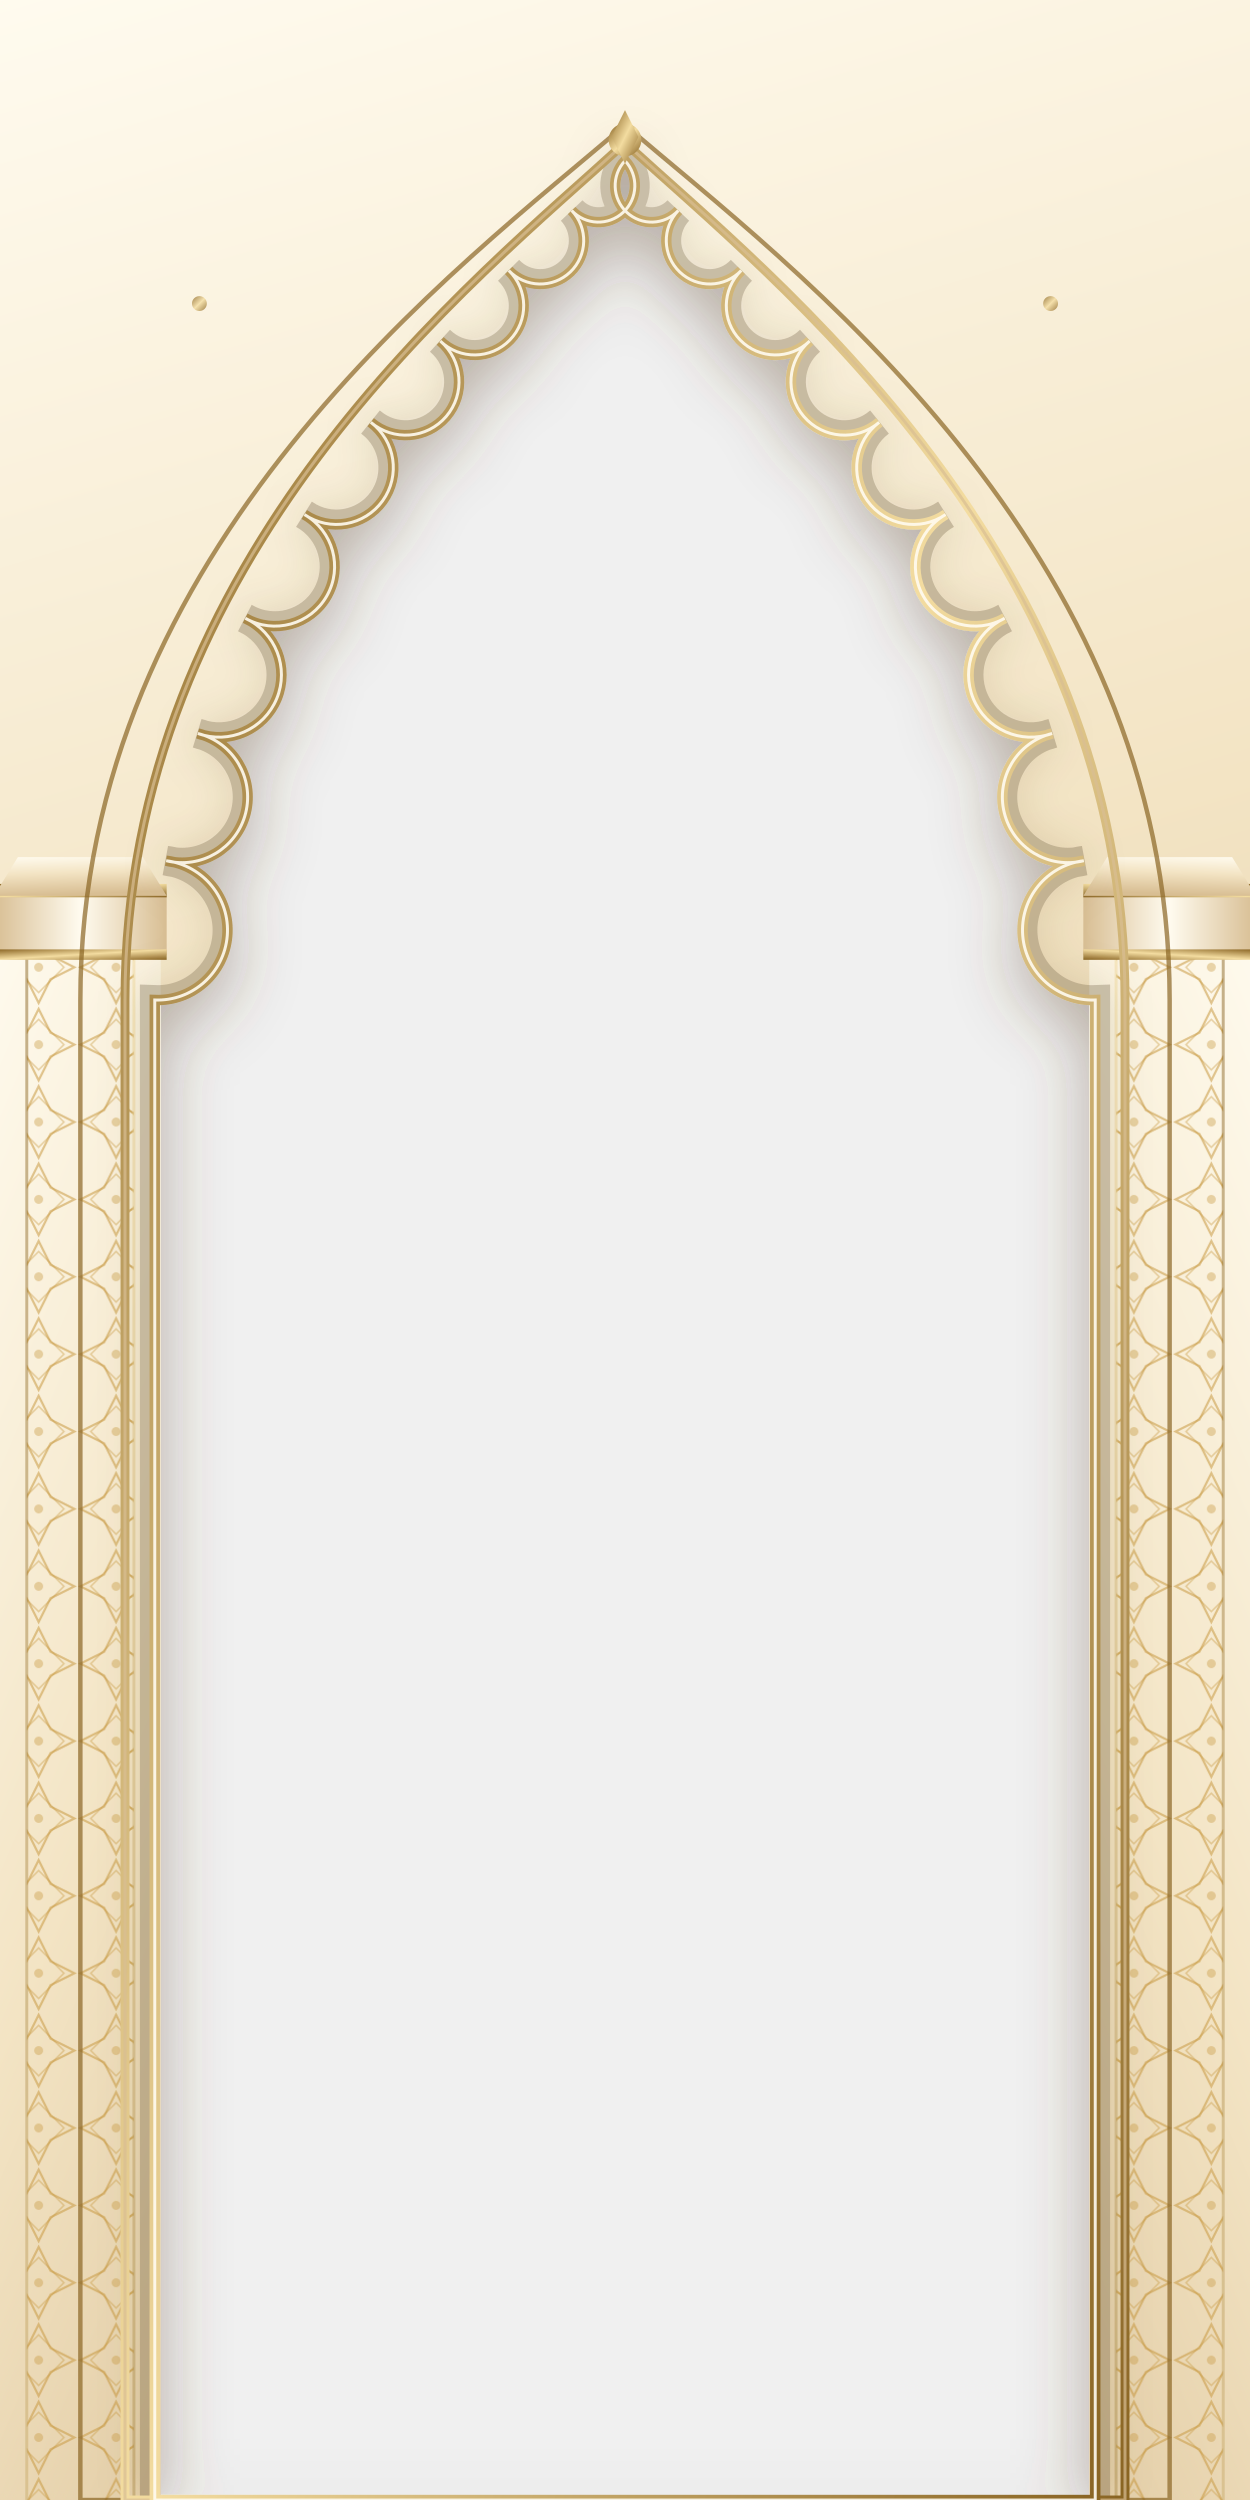
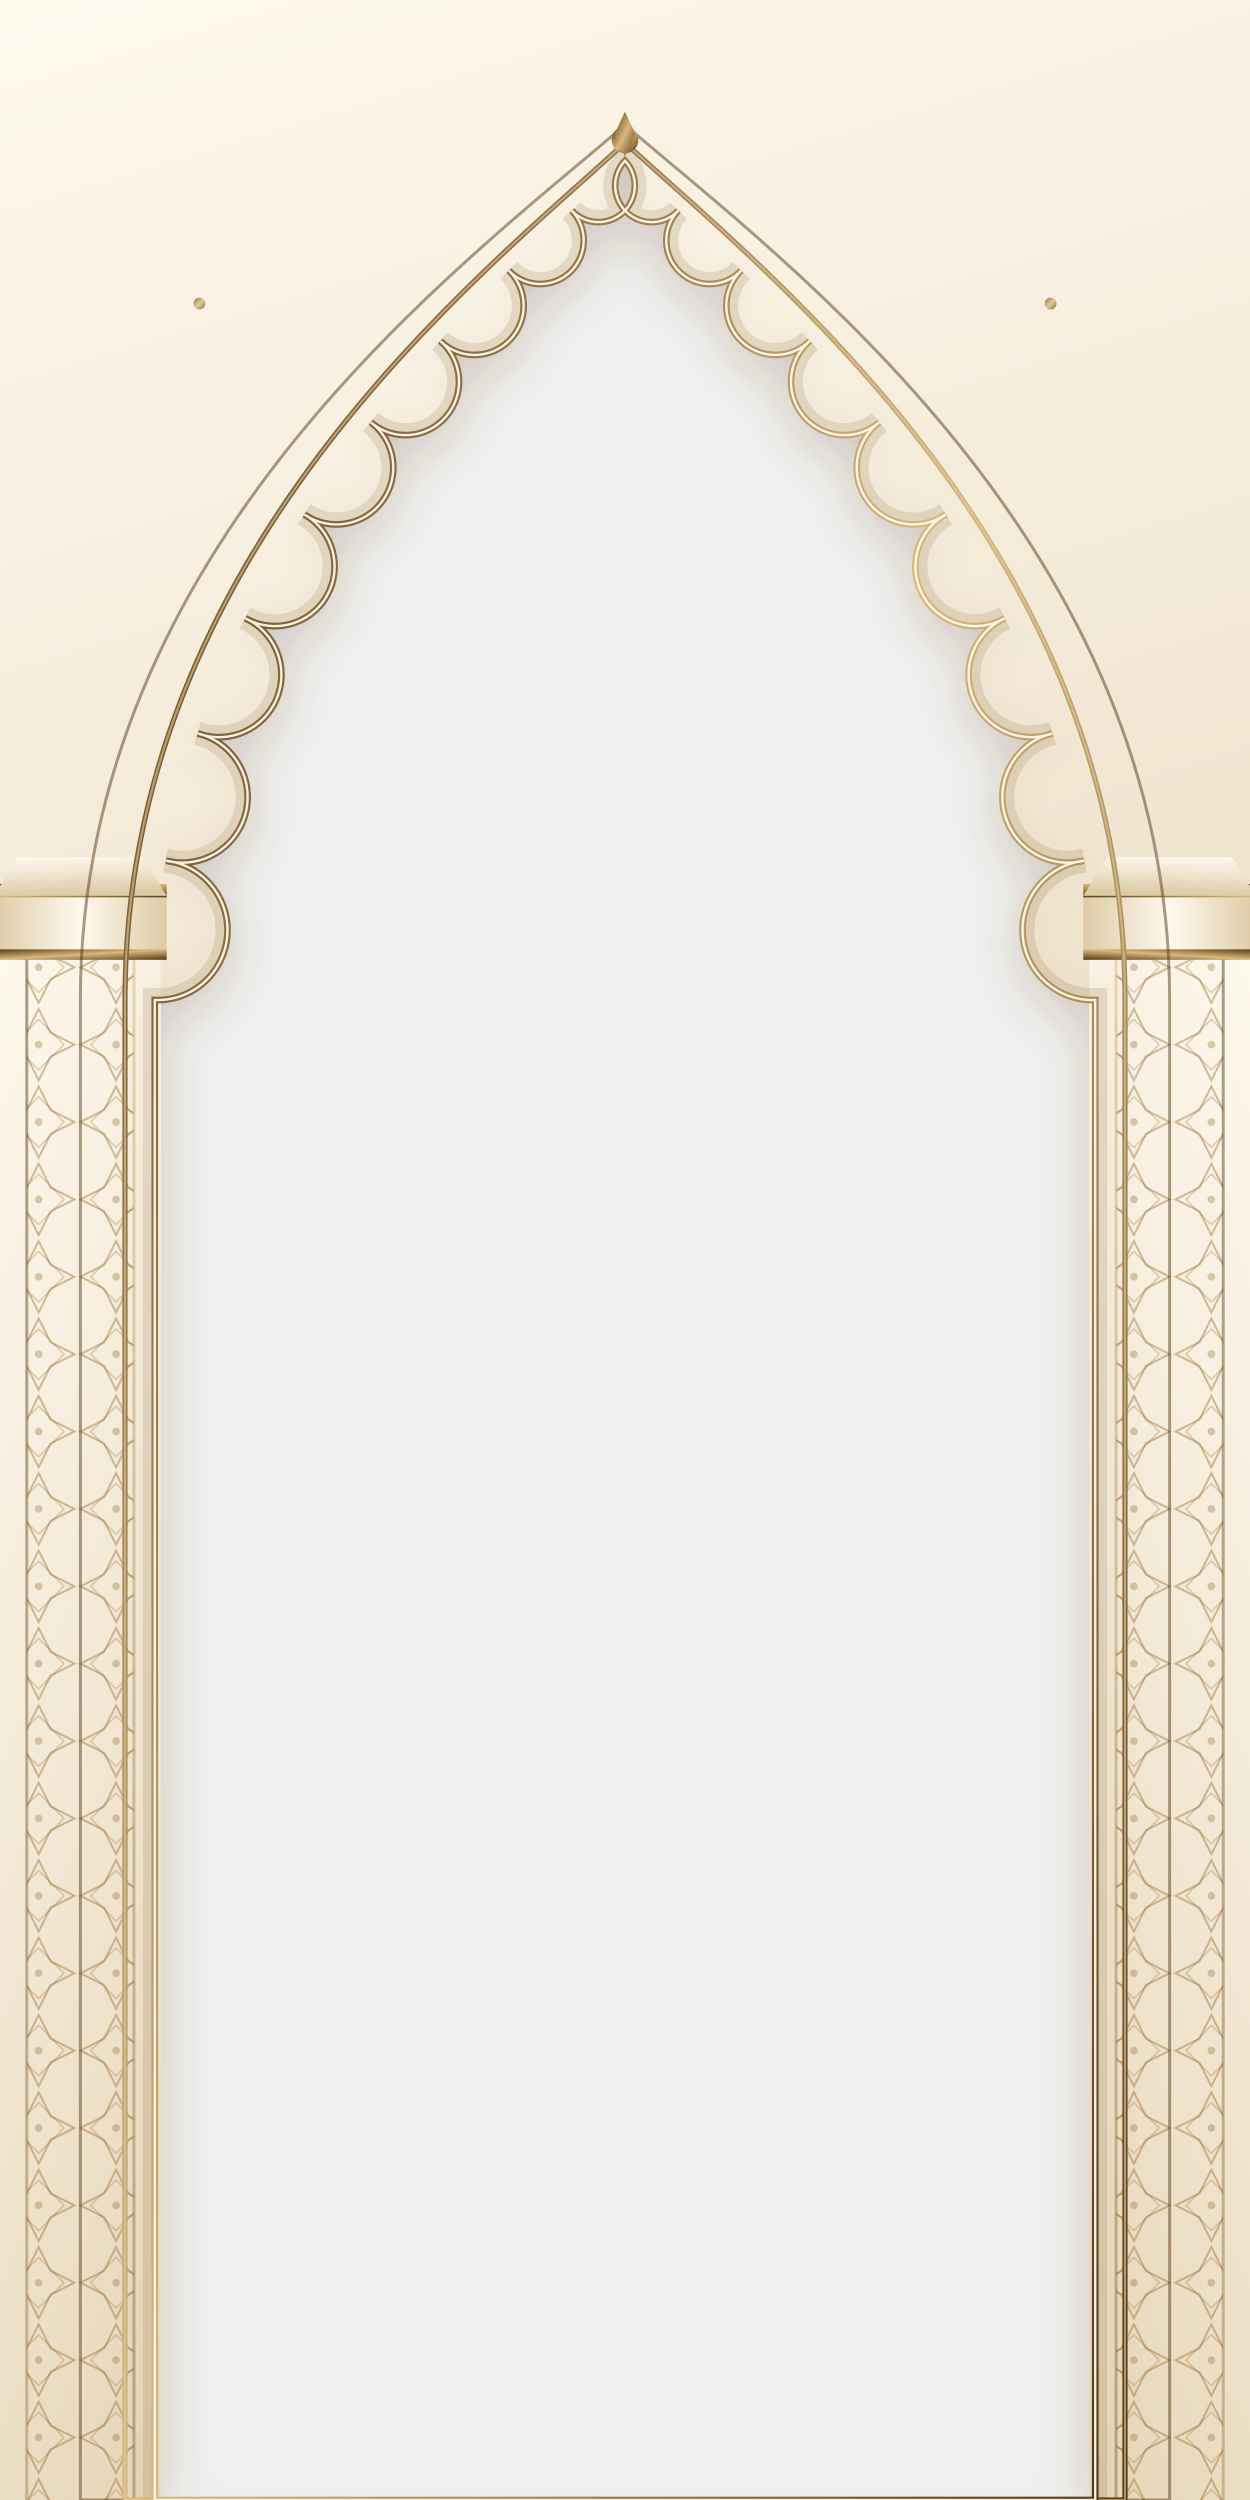
<svg xmlns="http://www.w3.org/2000/svg" viewBox="0 0 840 1680" preserveAspectRatio="xMidYMid slice">
  <defs>
    <linearGradient id="stone" x1="0" y1="0" x2="0.15" y2="1">
-       <stop offset="0" stop-color="#FFFBEF" />
-       <stop offset=".45" stop-color="#F3E4C4" />
-       <stop offset="1" stop-color="#D8BE93" />
+       <stop offset="0" stop-color="#FEF9EE" />
+       <stop offset=".45" stop-color="#F1E6D2" />
+       <stop offset="1" stop-color="#DECBA6" />
    </linearGradient>
    <linearGradient id="capG" x1="0" y1="0" x2="1" y2="0">
-       <stop offset="0" stop-color="#D8BE93" />
-       <stop offset=".5" stop-color="#FFFBEF" />
-       <stop offset="1" stop-color="#D8BE93" />
+       <stop offset="0" stop-color="#DECBA6" />
+       <stop offset=".5" stop-color="#FEF9EE" />
+       <stop offset="1" stop-color="#DECBA6" />
    </linearGradient>
    <linearGradient id="gold" x1="0" y1="0" x2="1" y2="1">
-       <stop offset="0" stop-color="#8A6524" />
-       <stop offset=".5" stop-color="#F3DCA0" />
-       <stop offset="1" stop-color="#8A6524" />
+       <stop offset="0" stop-color="#573914" />
+       <stop offset=".5" stop-color="#D9B87C" />
+       <stop offset="1" stop-color="#573914" />
    </linearGradient>
    <pattern id="jali" width="52" height="52" patternUnits="userSpaceOnUse">
-       <path d="M26 2 L34 18 L50 26 L34 34 L26 50 L18 34 L2 26 L18 18 Z" fill="none" stroke="#C99A44" stroke-width="1.5" opacity=".55" />
-       <rect x="14" y="14" width="24" height="24" fill="none" stroke="#C99A44" stroke-width="1.1" opacity=".4" transform="rotate(45 26 26)" />
-       <circle cx="26" cy="26" r="3" fill="#C99A44" opacity=".4" />
+       <path d="M26 2 L34 18 L50 26 L34 34 L26 50 L18 34 L2 26 L18 18 Z" fill="none" stroke="#946323" stroke-width="1.3" opacity=".42" />
+       <rect x="14" y="14" width="24" height="24" fill="none" stroke="#946323" stroke-width="1" opacity=".3" transform="rotate(45 26 26)" />
+       <circle cx="26" cy="26" r="2.6" fill="#946323" opacity=".32" />
    </pattern>
    <filter id="cast" x="-30%" y="-30%" width="160%" height="160%">
-       <feDropShadow dx="0" dy="14" stdDeviation="22" flood-color="#5e4320" flood-opacity="0.38" />
+       <feDropShadow dx="0" dy="10" stdDeviation="18" flood-color="#6e4c1e" flood-opacity="0.24" />
    </filter>
    <filter id="innerdark" x="-20%" y="-20%" width="140%" height="140%">
-       <feDropShadow dx="0" dy="0" stdDeviation="14" flood-color="#4a3416" flood-opacity="0.5" />
+       <feDropShadow dx="0" dy="0" stdDeviation="12" flood-color="#6e4c1e" flood-opacity="0.32" />
    </filter>
    <mask id="cut">
      <rect width="840" height="1680" fill="#fff" />
      <path d="M104.0,1680.0 L104.0,672.0 A47.0,47.0 0 0 0 111.7,578.4 A44.0,44.0 0 0 0 133.0,492.9 A41.9,41.9 0 0 0 164.9,415.5 A40.1,40.1 0 0 0 204.6,345.8 A38.2,38.2 0 0 0 249.2,283.8 A35.9,35.9 0 0 0 295.9,229.2 A33.0,33.0 0 0 0 341.9,181.8 A29.2,29.2 0 0 0 384.2,141.5 A24.5,24.5 0 0 0 420.0,108.0 A24.5,24.5 0 0 0 455.8,141.5 A29.2,29.2 0 0 0 498.1,181.8 A33.0,33.0 0 0 0 544.1,229.2 A35.9,35.9 0 0 0 590.8,283.8 A38.2,38.2 0 0 0 635.4,345.8 A40.1,40.1 0 0 0 675.1,415.5 A41.9,41.9 0 0 0 707.0,492.9 A44.0,44.0 0 0 0 728.3,578.4 A47.0,47.0 0 0 0 736.0,672.0 L736.0,1680.0 Z" fill="#000" />
    </mask>
    <mask id="ring">
      <path d="M104.0,1680.0 L104.0,672.0 A47.0,47.0 0 0 0 111.7,578.4 A44.0,44.0 0 0 0 133.0,492.9 A41.9,41.9 0 0 0 164.9,415.5 A40.1,40.1 0 0 0 204.6,345.8 A38.2,38.2 0 0 0 249.2,283.8 A35.9,35.9 0 0 0 295.9,229.2 A33.0,33.0 0 0 0 341.9,181.8 A29.2,29.2 0 0 0 384.2,141.5 A24.5,24.5 0 0 0 420.0,108.0 A24.5,24.5 0 0 0 455.8,141.5 A29.2,29.2 0 0 0 498.1,181.8 A33.0,33.0 0 0 0 544.1,229.2 A35.9,35.9 0 0 0 590.8,283.8 A38.2,38.2 0 0 0 635.4,345.8 A40.1,40.1 0 0 0 675.1,415.5 A41.9,41.9 0 0 0 707.0,492.9 A44.0,44.0 0 0 0 728.3,578.4 A47.0,47.0 0 0 0 736.0,672.0 L736.0,1680.0 Z" fill="#fff" />
      <path d="M84.0,1680.0 L84.0,672.0 C84.0,372.5 319.2,188.2 420.0,96.0 C520.8,188.2 756.0,372.5 756.0,672.0 L756.0,1680.0 Z" fill="#000" />
    </mask>
  </defs>
  <g filter="url(#cast)">
    <rect width="840" height="1680" fill="url(#stone)" mask="url(#cut)" />
    <g>
      <rect x="0" y="602.0" width="108" height="1680" fill="url(#stone)" />
      <rect x="18" y="642.0" width="72" height="1680" fill="url(#jali)" />
      <rect x="18" y="642.0" width="72" height="1680" fill="none" stroke="url(#gold)" stroke-width="2" opacity=".5" />
      <rect x="-4" y="602.0" width="116" height="40" fill="url(#capG)" />
      <rect x="-4" y="638.0" width="116" height="7" fill="url(#gold)" />
      <rect x="-4" y="594.0" width="116" height="9" fill="url(#gold)" />
      <path d="M-4,602.0 h116 l-16,-26 h-84 Z" fill="url(#stone)" />
    </g>
    <g transform="translate(840,0) scale(-1,1)">
      <rect x="0" y="602.0" width="108" height="1680" fill="url(#stone)" />
      <rect x="18" y="642.0" width="72" height="1680" fill="url(#jali)" />
      <rect x="18" y="642.0" width="72" height="1680" fill="none" stroke="url(#gold)" stroke-width="2" opacity=".5" />
      <rect x="-4" y="602.0" width="116" height="40" fill="url(#capG)" />
      <rect x="-4" y="638.0" width="116" height="7" fill="url(#gold)" />
      <rect x="-4" y="594.0" width="116" height="9" fill="url(#gold)" />
      <path d="M-4,602.0 h116 l-16,-26 h-84 Z" fill="url(#stone)" />
    </g>
-     <path d="M104.0,1680.0 L104.0,672.0 A47.0,47.0 0 0 0 111.7,578.4 A44.0,44.0 0 0 0 133.0,492.9 A41.9,41.9 0 0 0 164.9,415.5 A40.1,40.1 0 0 0 204.6,345.8 A38.2,38.2 0 0 0 249.2,283.8 A35.9,35.9 0 0 0 295.9,229.2 A33.0,33.0 0 0 0 341.9,181.8 A29.2,29.2 0 0 0 384.2,141.5 A24.5,24.5 0 0 0 420.0,108.0 A24.5,24.5 0 0 0 455.8,141.5 A29.2,29.2 0 0 0 498.1,181.8 A33.0,33.0 0 0 0 544.1,229.2 A35.9,35.9 0 0 0 590.8,283.8 A38.2,38.2 0 0 0 635.4,345.8 A40.1,40.1 0 0 0 675.1,415.5 A41.9,41.9 0 0 0 707.0,492.9 A44.0,44.0 0 0 0 728.3,578.4 A47.0,47.0 0 0 0 736.0,672.0 L736.0,1680.0 Z" fill="none" stroke="#4a3416" stroke-width="20" opacity=".28" mask="url(#cut)" filter="url(#innerdark)" />
-     <path d="M54.0,1680.0 L54.0,672.0 C54.0,366.2 310.2,178.1 420.0,84.0 C529.8,178.1 786.0,366.2 786.0,672.0 L786.0,1680.0 Z" fill="none" stroke="#8A6524" stroke-width="3" opacity=".7" />
-     <path d="M84.0,1680.0 L84.0,672.0 C84.0,372.5 319.2,188.2 420.0,96.0 C520.8,188.2 756.0,372.5 756.0,672.0 L756.0,1680.0 Z" fill="none" stroke="url(#gold)" stroke-width="6" />
-     <path d="M84.0,1680.0 L84.0,672.0 C84.0,372.5 319.2,188.2 420.0,96.0 C520.8,188.2 756.0,372.5 756.0,672.0 L756.0,1680.0 Z" fill="none" stroke="#D8BE93" stroke-width="2" opacity=".7" />
-     <path d="M104.0,1680.0 L104.0,672.0 A47.0,47.0 0 0 0 111.7,578.4 A44.0,44.0 0 0 0 133.0,492.9 A41.9,41.9 0 0 0 164.9,415.5 A40.1,40.1 0 0 0 204.6,345.8 A38.2,38.2 0 0 0 249.2,283.8 A35.9,35.9 0 0 0 295.9,229.2 A33.0,33.0 0 0 0 341.9,181.8 A29.2,29.2 0 0 0 384.2,141.5 A24.5,24.5 0 0 0 420.0,108.0 A24.5,24.5 0 0 0 455.8,141.5 A29.2,29.2 0 0 0 498.1,181.8 A33.0,33.0 0 0 0 544.1,229.2 A35.9,35.9 0 0 0 590.8,283.8 A38.2,38.2 0 0 0 635.4,345.8 A40.1,40.1 0 0 0 675.1,415.5 A41.9,41.9 0 0 0 707.0,492.9 A44.0,44.0 0 0 0 728.3,578.4 A47.0,47.0 0 0 0 736.0,672.0 L736.0,1680.0 Z" fill="none" stroke="url(#gold)" stroke-width="7" />
-     <path d="M104.0,1680.0 L104.0,672.0 A47.0,47.0 0 0 0 111.7,578.4 A44.0,44.0 0 0 0 133.0,492.9 A41.9,41.9 0 0 0 164.9,415.5 A40.1,40.1 0 0 0 204.6,345.8 A38.2,38.2 0 0 0 249.2,283.8 A35.9,35.9 0 0 0 295.9,229.2 A33.0,33.0 0 0 0 341.9,181.8 A29.2,29.2 0 0 0 384.2,141.5 A24.5,24.5 0 0 0 420.0,108.0 A24.5,24.5 0 0 0 455.8,141.5 A29.2,29.2 0 0 0 498.1,181.8 A33.0,33.0 0 0 0 544.1,229.2 A35.9,35.9 0 0 0 590.8,283.8 A38.2,38.2 0 0 0 635.4,345.8 A40.1,40.1 0 0 0 675.1,415.5 A41.9,41.9 0 0 0 707.0,492.9 A44.0,44.0 0 0 0 728.3,578.4 A47.0,47.0 0 0 0 736.0,672.0 L736.0,1680.0 Z" fill="none" stroke="#FFFBEF" stroke-width="2" opacity=".9" />
-     <circle cx="420.0" cy="94.0" r="11" fill="url(#gold)" />
-     <path d="M420.0,74.0 l9,18 l-9,18 l-9,-18 Z" fill="url(#gold)" />
-     <g fill="url(#gold)" opacity=".8">
-       <circle cx="134" cy="204.0" r="5" />
-       <circle cx="706" cy="204.0" r="5" />
+     <path d="M104.0,1680.0 L104.0,672.0 A47.0,47.0 0 0 0 111.7,578.4 A44.0,44.0 0 0 0 133.0,492.9 A41.9,41.9 0 0 0 164.9,415.5 A40.1,40.1 0 0 0 204.6,345.8 A38.2,38.2 0 0 0 249.2,283.8 A35.9,35.9 0 0 0 295.9,229.2 A33.0,33.0 0 0 0 341.9,181.8 A29.2,29.2 0 0 0 384.2,141.5 A24.5,24.5 0 0 0 420.0,108.0 A24.5,24.5 0 0 0 455.8,141.5 A29.2,29.2 0 0 0 498.1,181.8 A33.0,33.0 0 0 0 544.1,229.2 A35.9,35.9 0 0 0 590.8,283.8 A38.2,38.2 0 0 0 635.4,345.8 A40.1,40.1 0 0 0 675.1,415.5 A41.9,41.9 0 0 0 707.0,492.9 A44.0,44.0 0 0 0 728.3,578.4 A47.0,47.0 0 0 0 736.0,672.0 L736.0,1680.0 Z" fill="none" stroke="#6e4c1e" stroke-width="16" opacity=".16" mask="url(#cut)" filter="url(#innerdark)" />
+     <path d="M54.0,1680.0 L54.0,672.0 C54.0,366.2 310.2,178.1 420.0,84.0 C529.8,178.1 786.0,366.2 786.0,672.0 L786.0,1680.0 Z" fill="none" stroke="#573914" stroke-width="2" opacity=".5" />
+     <path d="M84.0,1680.0 L84.0,672.0 C84.0,372.5 319.2,188.2 420.0,96.0 C520.8,188.2 756.0,372.5 756.0,672.0 L756.0,1680.0 Z" fill="none" stroke="url(#gold)" stroke-width="3.5" />
+     <path d="M84.0,1680.0 L84.0,672.0 C84.0,372.5 319.2,188.2 420.0,96.0 C520.8,188.2 756.0,372.5 756.0,672.0 L756.0,1680.0 Z" fill="none" stroke="#DECBA6" stroke-width="1.4" opacity=".6" />
+     <path d="M104.0,1680.0 L104.0,672.0 A47.0,47.0 0 0 0 111.7,578.4 A44.0,44.0 0 0 0 133.0,492.9 A41.9,41.9 0 0 0 164.9,415.5 A40.1,40.1 0 0 0 204.6,345.8 A38.2,38.2 0 0 0 249.2,283.8 A35.9,35.9 0 0 0 295.9,229.2 A33.0,33.0 0 0 0 341.9,181.8 A29.2,29.2 0 0 0 384.2,141.5 A24.5,24.5 0 0 0 420.0,108.0 A24.5,24.5 0 0 0 455.8,141.5 A29.2,29.2 0 0 0 498.1,181.8 A33.0,33.0 0 0 0 544.1,229.2 A35.9,35.9 0 0 0 590.8,283.8 A38.2,38.2 0 0 0 635.4,345.8 A40.1,40.1 0 0 0 675.1,415.5 A41.9,41.9 0 0 0 707.0,492.9 A44.0,44.0 0 0 0 728.3,578.4 A47.0,47.0 0 0 0 736.0,672.0 L736.0,1680.0 Z" fill="none" stroke="url(#gold)" stroke-width="4.5" />
+     <path d="M104.0,1680.0 L104.0,672.0 A47.0,47.0 0 0 0 111.7,578.4 A44.0,44.0 0 0 0 133.0,492.9 A41.9,41.9 0 0 0 164.9,415.5 A40.1,40.1 0 0 0 204.6,345.8 A38.2,38.2 0 0 0 249.2,283.8 A35.9,35.9 0 0 0 295.9,229.2 A33.0,33.0 0 0 0 341.9,181.8 A29.2,29.2 0 0 0 384.2,141.5 A24.5,24.5 0 0 0 420.0,108.0 A24.5,24.5 0 0 0 455.8,141.5 A29.2,29.2 0 0 0 498.1,181.8 A33.0,33.0 0 0 0 544.1,229.2 A35.9,35.9 0 0 0 590.8,283.8 A38.2,38.2 0 0 0 635.4,345.8 A40.1,40.1 0 0 0 675.1,415.5 A41.9,41.9 0 0 0 707.0,492.9 A44.0,44.0 0 0 0 728.3,578.4 A47.0,47.0 0 0 0 736.0,672.0 L736.0,1680.0 Z" fill="none" stroke="#FEF9EE" stroke-width="1.6" opacity=".95" />
+     <circle cx="420.0" cy="94.0" r="9" fill="url(#gold)" />
+     <path d="M420.0,75.0 l7,15 l-7,15 l-7,-15 Z" fill="url(#gold)" />
+     <g fill="url(#gold)" opacity=".7">
+       <circle cx="134" cy="204.0" r="4" />
+       <circle cx="706" cy="204.0" r="4" />
    </g>
  </g>
</svg>
